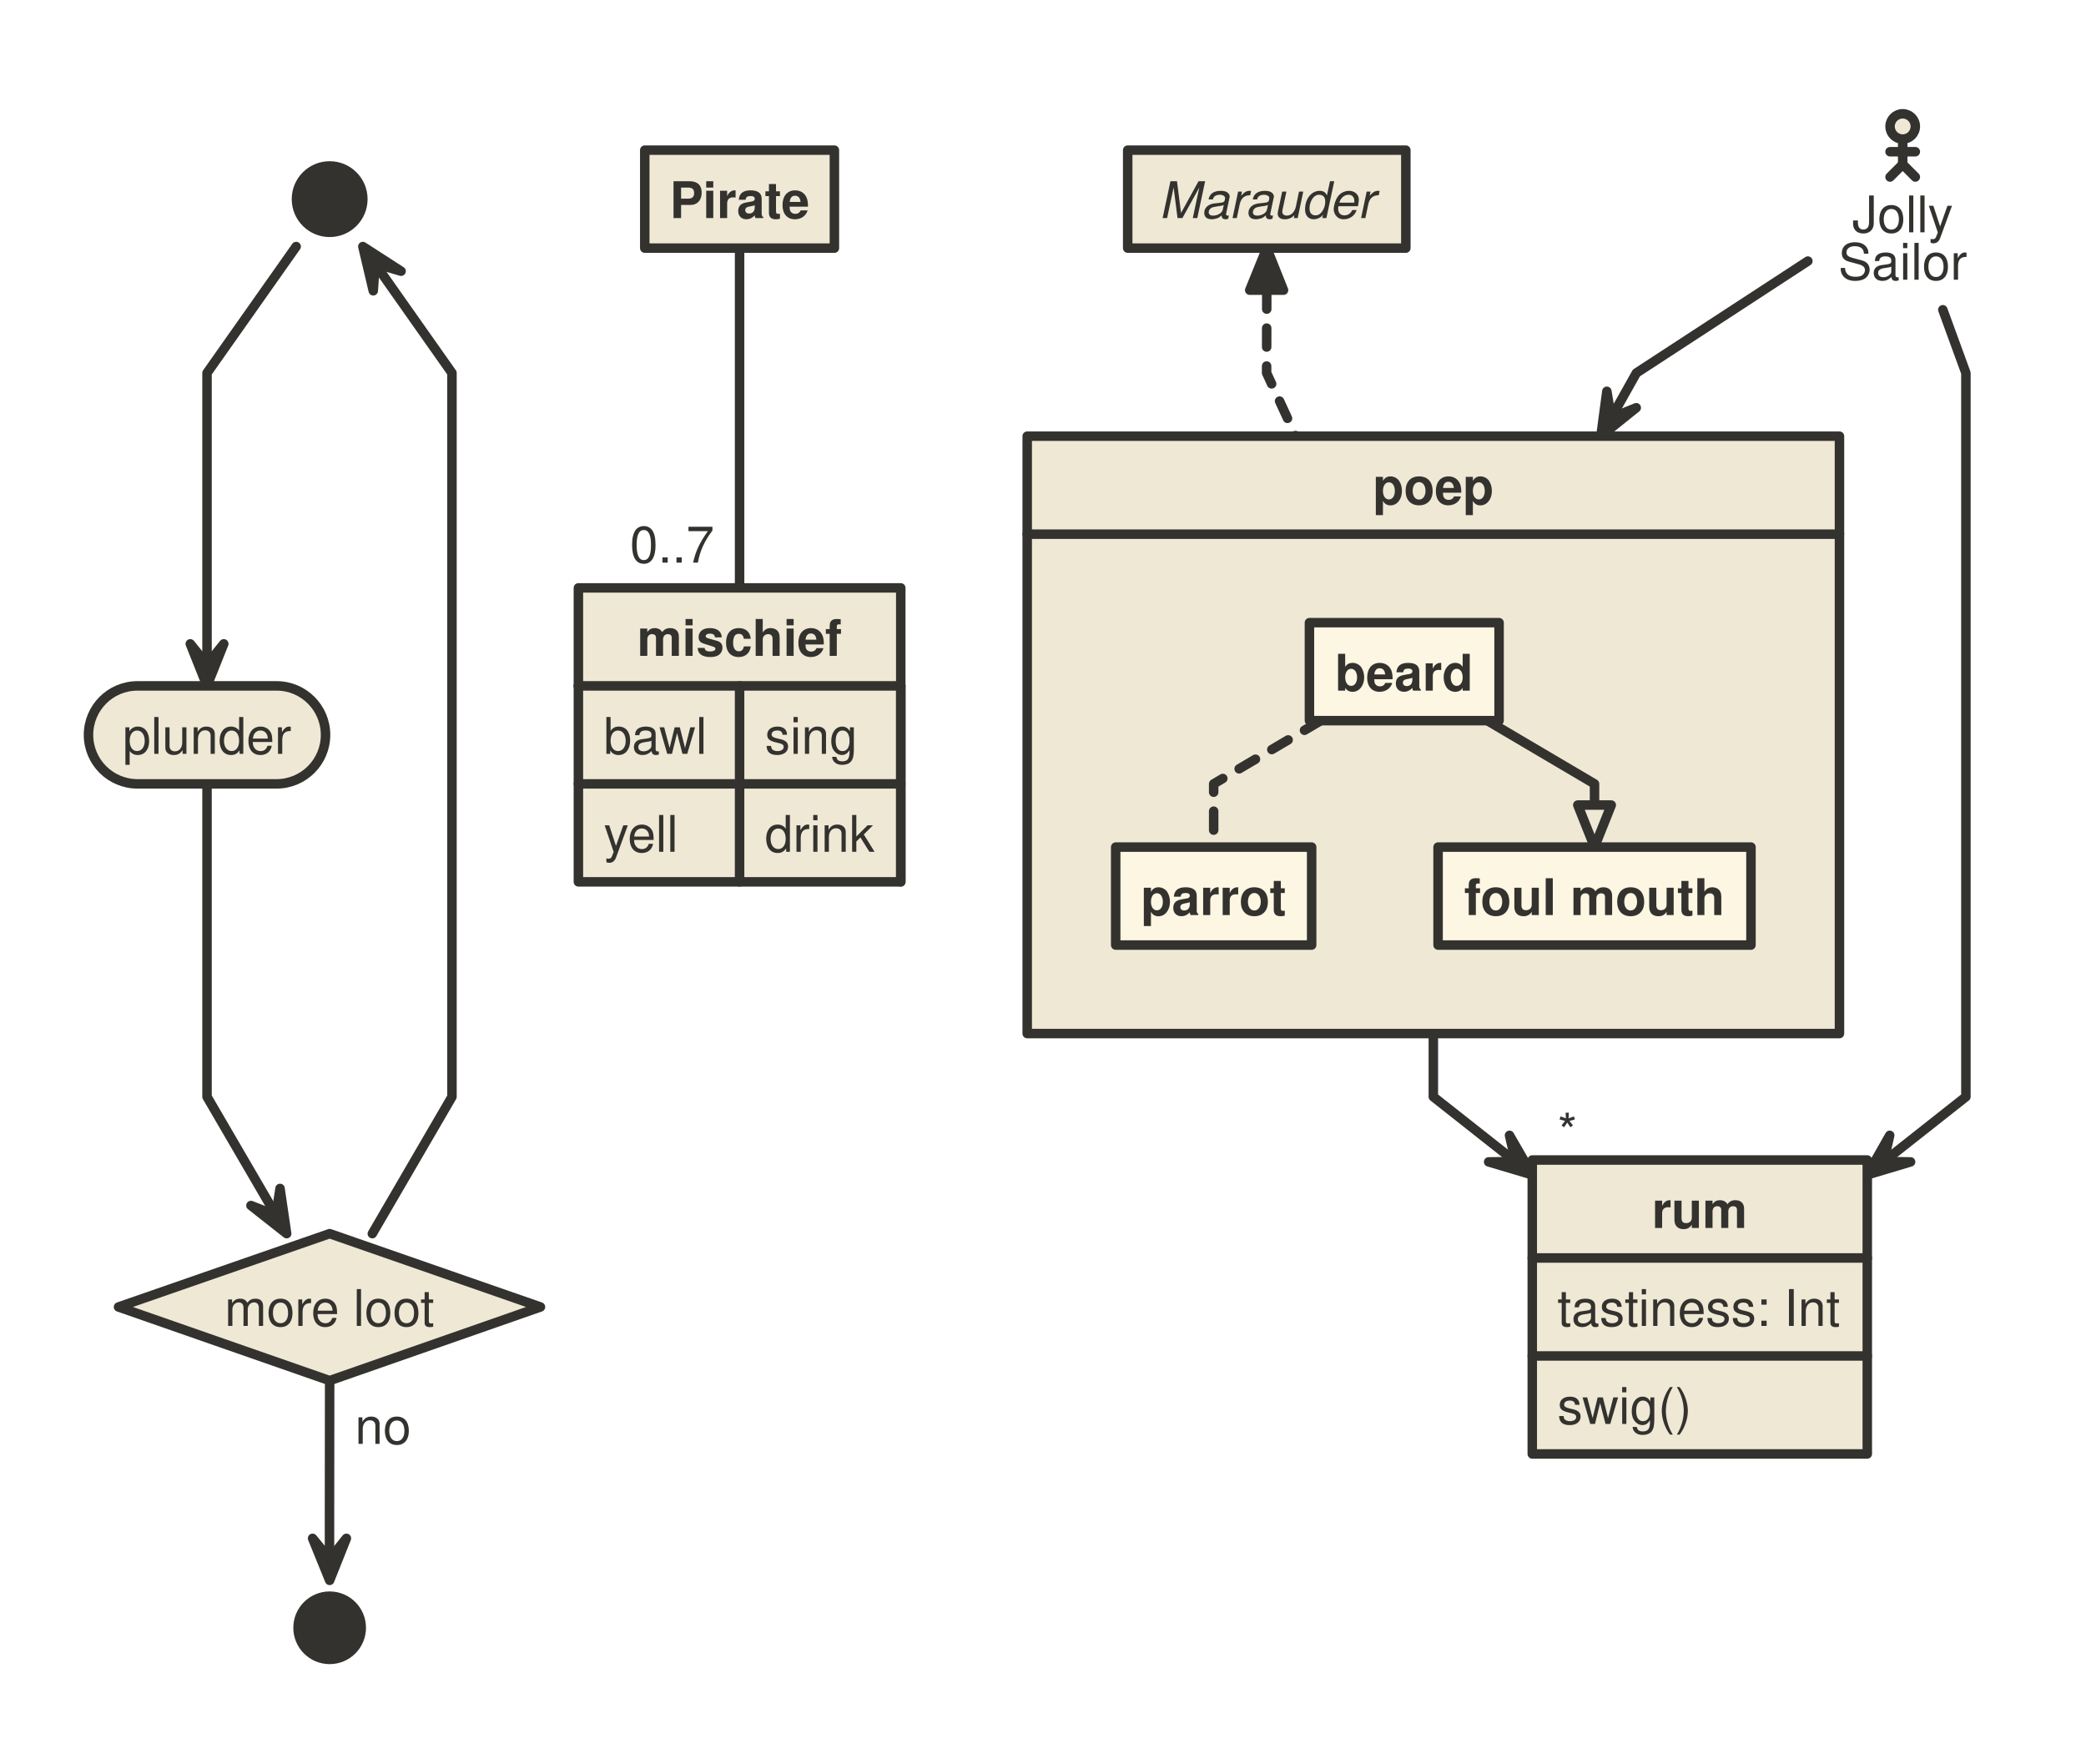
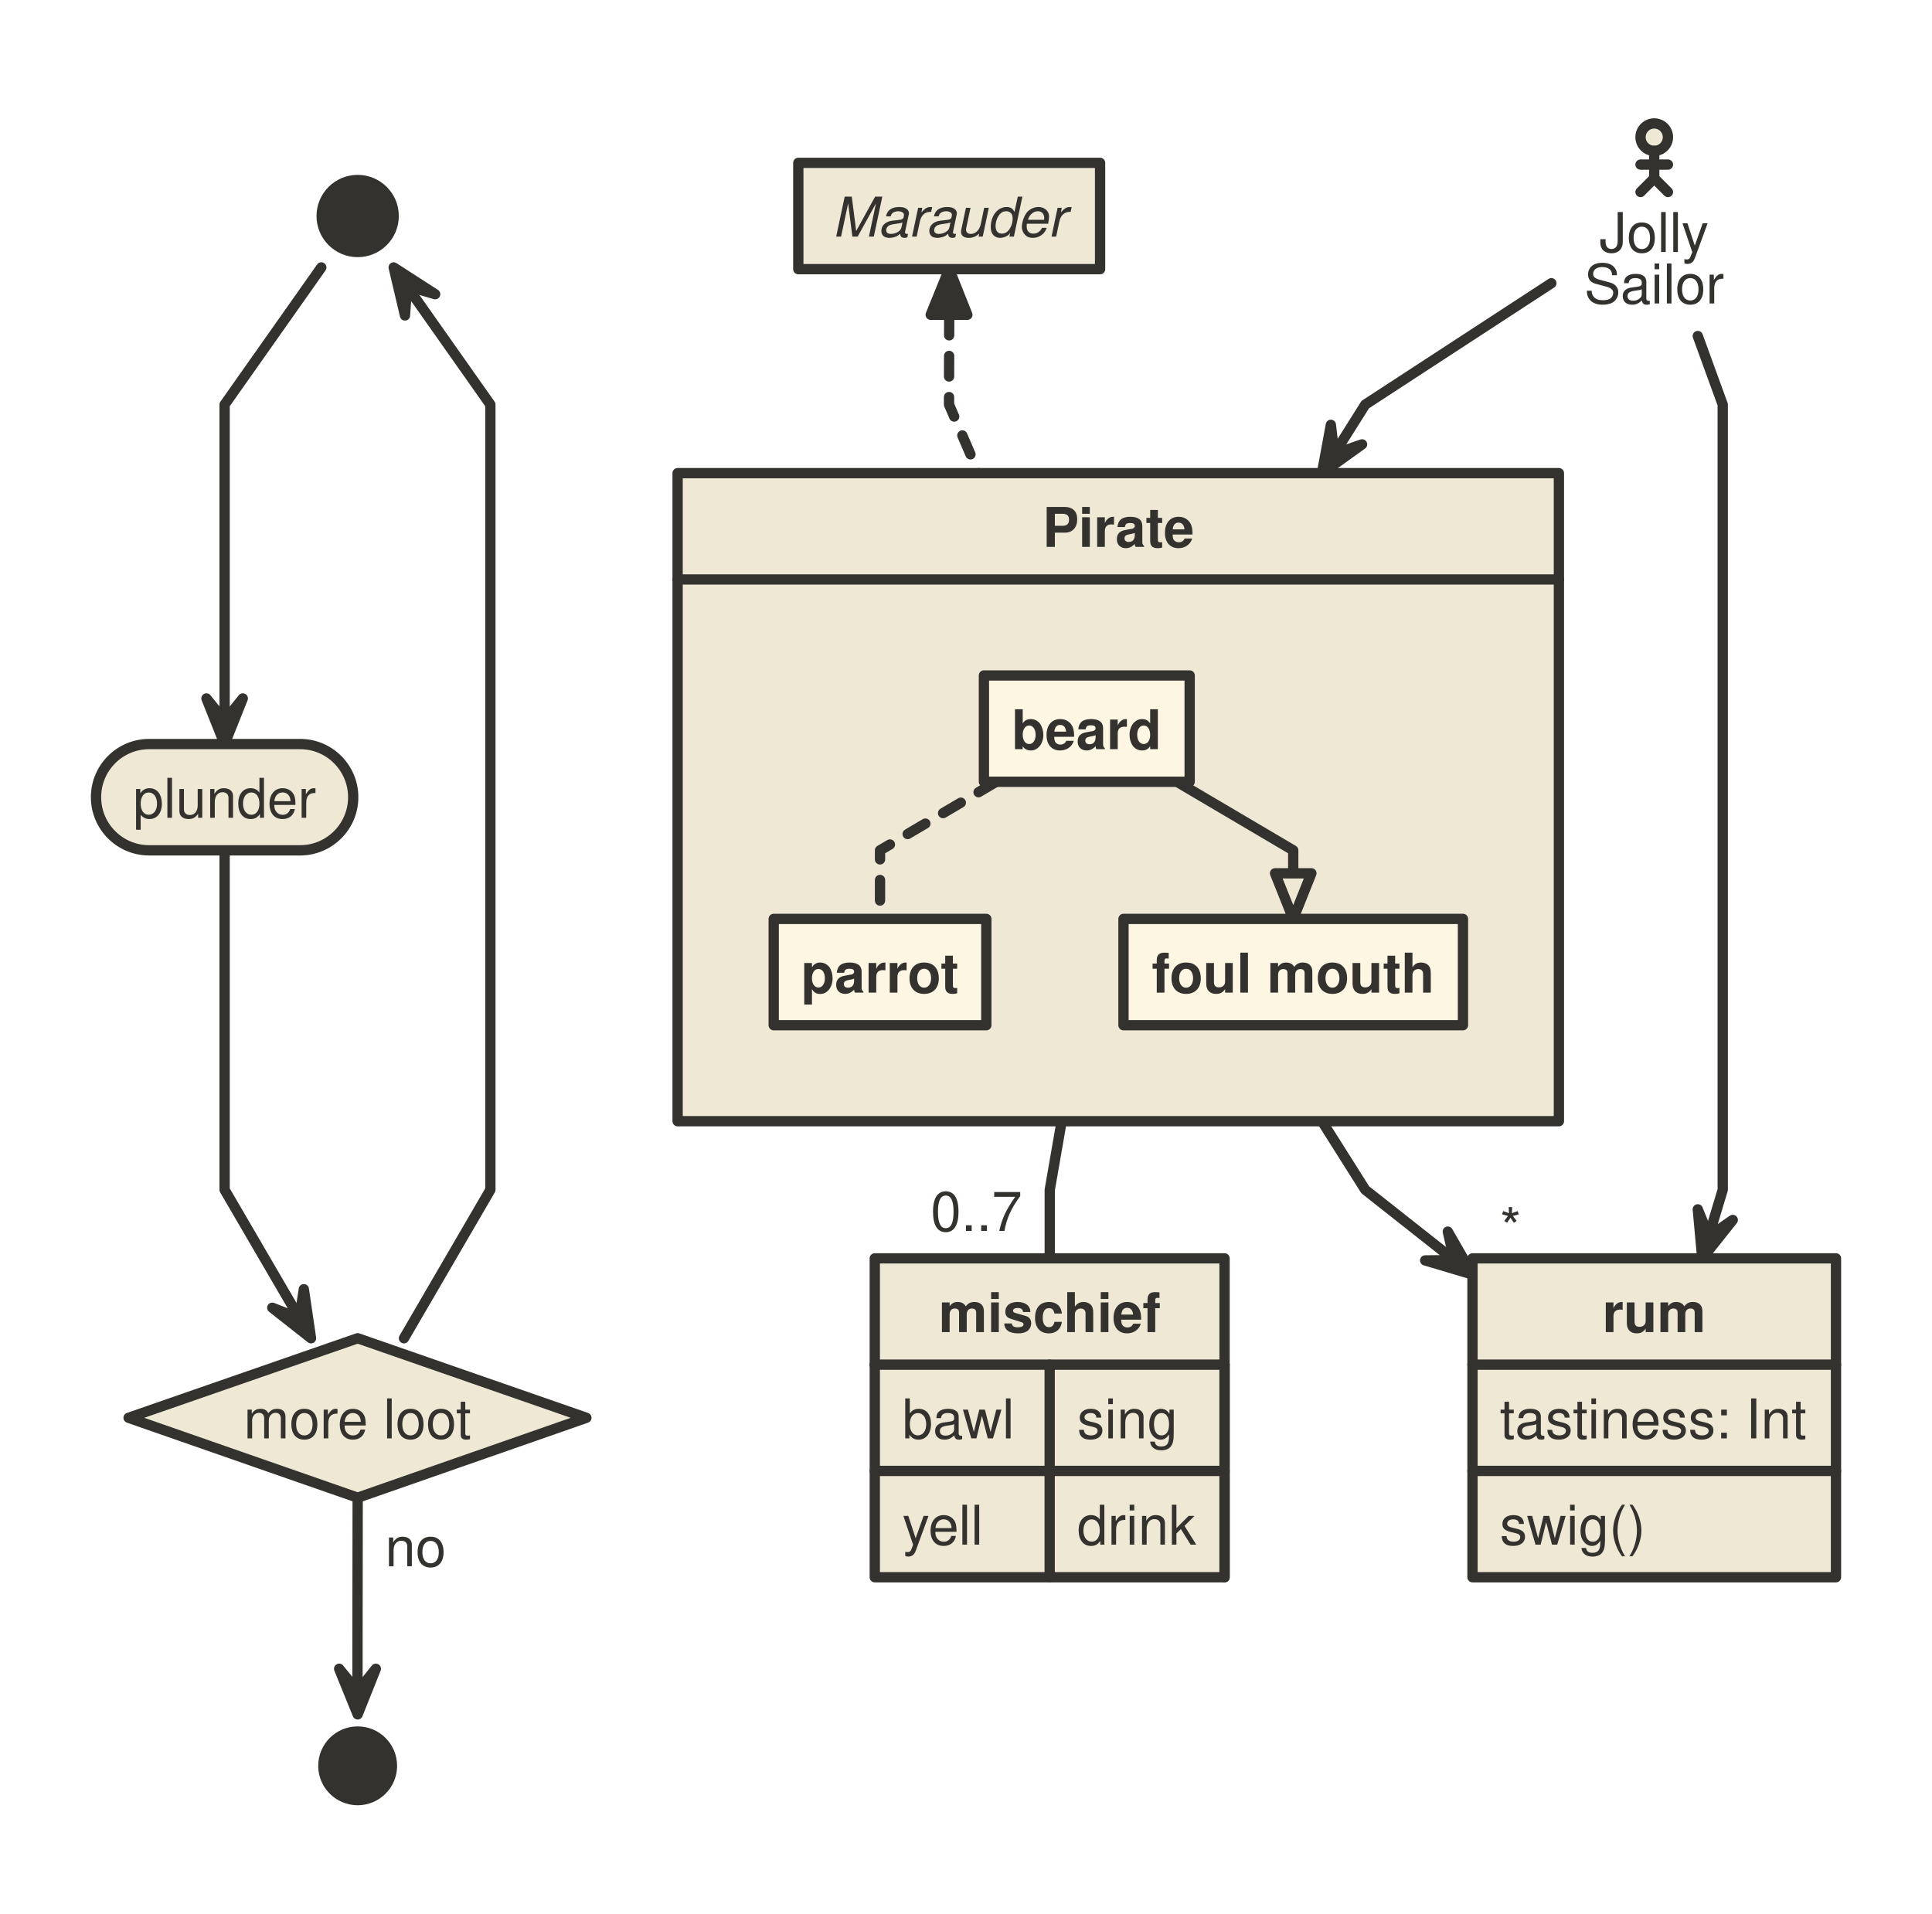
- <svg xmlns="http://www.w3.org/2000/svg" version="1.1" baseProfile="full" width="660.0" height="558.0" viewbox="0 0 660 558">
+ <svg xmlns="http://www.w3.org/2000/svg" version="1.1" baseProfile="full" width="563.4" height="558.0" viewbox="0 0 563.375 558">
  <g stroke-width="1.0" text-align="left" font="12pt Helvetica, Arial, sans-serif" font-size="12pt" font-family="Helvetica" font-weight="normal" font-style="normal">
    <g font-family="Helvetica" font-size="12pt" font-weight="bold" font-style="normal" stroke-width="3.0" stroke-linejoin="round" stroke-linecap="round" stroke="#33322E">
      <g stroke="transparent" fill="transparent">
-         <rect x="0.0" y="0.0" height="558.0" width="660.0" stroke="none" />
+         <rect x="0.0" y="0.0" height="558.0" width="563.4" stroke="none" />
      </g>
      <g transform="translate(8, 8)" fill="#33322E">
        <g transform="translate(20, 20)" fill="#33322E" font-family="Helvetica" font-size="12pt" font-weight="normal" font-style="normal">
          <path d="M65.7 50.0 L37.5 90 L37.5 182.333 L37.5 182.3 " fill="none" />
          <path d="M32.2 175.7 L37.5 182.3 L42.8 175.7 L37.5 189.0 Z" />
          <path d="M37.5 220.0 L37.5 319 L59.346 356.49 L59.3 356.5 " fill="none" />
          <path d="M51.4 353.4 L59.3 356.5 L60.6 348.0 L62.7 362.3 Z" />
          <path d="M89.8 362.3 L115 319 L115 204.5 L115 204.5 L115 90 L115 90 L90.658 55.45 L90.7 55.4 " fill="none" />
          <path d="M98.9 57.8 L90.7 55.4 L90.1 64.0 L86.8 50.0 Z" />
          <text x="84.3" y="428.8" stroke="none">no</text>
          <path d="M76.3 408.8 L76.25 452 L76.25 465.333 L76.3 465.3 " fill="none" />
          <path d="M70.9 458.7 L76.3 465.3 L81.6 458.7 L76.3 472.0 Z" />
          <g stroke-dasharray="6 6">
-             <path d="M372.8 63.8 L372.75 90 L381.964 110 L382.0 110.0 " fill="none" />
+             <path d="M248.8 63.8 L248.75 90 L257.374 110 L257.4 110.0 " fill="none" />
          </g>
-           <path d="M378.1 63.8 L372.8 63.8 L367.4 63.8 L372.8 50.5 Z" />
-           <text x="171.3" y="150.0" stroke="none">0..7</text>
-           <path d="M206.0 50.5 L206 90 L206 158 L206.0 158.0 " fill="none" />
-           <path d="M544.0 54.6 L489.75 90 L481.79 104.186 L481.8 104.2 " fill="none" />
-           <path d="M480.4 95.8 L481.8 104.2 L489.7 101.0 L478.5 110.0 Z" />
-           <path d="M586.7 70.0 L594 90 L594 204.5 L594 204.5 L594 319 L594 319 L567.983 339.536 L568.0 339.5 " fill="none" />
-           <path d="M569.9 331.2 L568.0 339.5 L576.5 339.6 L562.8 343.7 Z" />
-           <text x="464.8" y="335.7" stroke="none">*</text>
-           <path d="M425.5 299.0 L425.5 319 L451.517 339.536 L451.5 339.5 " fill="none" />
-           <path d="M443.0 339.6 L451.5 339.5 L449.6 331.2 L456.8 343.7 Z" />
+           <path d="M254.1 63.8 L248.8 63.8 L243.4 63.8 L248.8 50.5 Z" />
+           <text x="243.4" y="331.0" stroke="none">0..7</text>
+           <path d="M281.6 299.0 L278.125 319 L278.125 339 L278.1 339.0 " fill="none" />
+           <path d="M424.4 54.6 L370.125 90 L361.097 104.356 L361.1 104.4 " fill="none" />
+           <path d="M360.1 95.9 L361.1 104.4 L369.2 101.6 L357.5 110.0 Z" />
+           <path d="M467.1 70.0 L474.375 90 L474.375 204.5 L474.375 204.5 L474.375 319 L474.375 319 L470.28 332.616 L470.3 332.6 " fill="none" />
+           <path d="M467.1 324.7 L470.3 332.6 L477.3 327.8 L468.4 339.0 Z" />
+           <text x="409.4" y="335.7" stroke="none">*</text>
+           <path d="M357.5 299.0 L370.125 319 L396.142 339.536 L396.1 339.5 " fill="none" />
+           <path d="M387.6 339.6 L396.1 339.5 L394.2 331.2 L401.4 343.7 Z" />
          <g data-name="start">
            <g fill="#33322E" stroke="#33322E" data-name="start">
              <circle r="12.0" cx="76.3" cy="35.0" stroke="none" data-name="start" />
            </g>
          </g>
          <g data-name="plunder">
            <g fill="#eee8d5" stroke="#33322E" data-name="plunder">
              <rect x="0.0" y="189.0" rx="15.5" ry="15.5" height="31.0" width="75.0" data-name="plunder" />
            </g>
            <g transform="translate(0, 189)" font-family="Helvetica" font-size="12pt" font-weight="normal" font-style="normal" data-name="plunder">
              <g transform="translate(8, 8)" fill="#33322E" text-align="center" data-name="plunder">
                <text x="29.5" y="13.5" stroke="none" text-anchor="middle" data-name="plunder">plunder</text>
              </g>
            </g>
          </g>
          <g data-name="more loot">
            <g fill="#eee8d5" stroke="#33322E" data-name="more loot">
              <path d="M76.3 362.3 L143.0 385.5 L76.3 408.8 L9.5 385.5 Z" data-name="more loot" />
            </g>
            <g transform="translate(31.75, 370)" font-family="Helvetica" font-size="12pt" font-weight="normal" font-style="normal" data-name="more loot">
              <g transform="translate(8, 8)" fill="#33322E" text-align="center" data-name="more loot">
                <text x="36.5" y="13.5" stroke="none" text-anchor="middle" data-name="more loot">more loot</text>
              </g>
            </g>
          </g>
          <g data-name="e">
            <g fill="#33322E" stroke="#33322E" data-name="e">
              <circle r="10.0" cx="76.3" cy="487.0" data-name="e" />
              <circle r="6.0" cx="76.3" cy="487.0" stroke="none" data-name="e" />
            </g>
          </g>
-           <g data-name="poep">
-             <g fill="#eee8d5" stroke="#33322E" data-name="poep">
-               <rect x="297.0" y="110.0" height="189.0" width="257.0" data-name="poep" />
-               <path d="M297.0 141.0 L554.0 141.0" fill="none" data-name="poep" />
+           <g data-name="Pirate">
+             <g fill="#eee8d5" stroke="#33322E" data-name="Pirate">
+               <rect x="169.6" y="110.0" height="189.0" width="257.0" data-name="Pirate" />
+               <path d="M169.6 141.0 L426.6 141.0" fill="none" data-name="Pirate" />
            </g>
-             <g transform="translate(297, 110)" font-family="Helvetica" font-size="12pt" font-weight="bold" font-style="normal" data-name="poep">
-               <g transform="translate(8, 8)" fill="#33322E" text-align="center" data-name="poep">
-                 <text x="120.5" y="13.5" stroke="none" text-anchor="middle" data-name="poep">poep</text>
+             <g transform="translate(169.625, 110)" font-family="Helvetica" font-size="12pt" font-weight="bold" font-style="normal" data-name="Pirate">
+               <g transform="translate(8, 8)" fill="#33322E" text-align="center" data-name="Pirate">
+                 <text x="120.5" y="13.5" stroke="none" text-anchor="middle" data-name="Pirate">Pirate</text>
              </g>
            </g>
-             <g transform="translate(297, 141)" font-family="Helvetica" font-size="12pt" font-weight="normal" font-style="normal" data-name="poep">
-               <g transform="translate(8, 8)" fill="#33322E" data-name="poep">
-                 <g transform="translate(20, 20)" fill="#eee8d5" font-family="Helvetica" font-size="12pt" font-weight="normal" font-style="normal" data-name="poep">
-                   <g stroke-dasharray="6 6" data-name="poep">
-                     <path d="M64.9 31.0 L31 51 L31 71 L31.0 71.0 " fill="none" data-name="poep" />
+             <g transform="translate(169.625, 141)" font-family="Helvetica" font-size="12pt" font-weight="normal" font-style="normal" data-name="Pirate">
+               <g transform="translate(8, 8)" fill="#33322E" data-name="Pirate">
+                 <g transform="translate(20, 20)" fill="#eee8d5" font-family="Helvetica" font-size="12pt" font-weight="normal" font-style="normal" data-name="Pirate">
+                   <g stroke-dasharray="6 6" data-name="Pirate">
+                     <path d="M64.9 31.0 L31 51 L31 71 L31.0 71.0 " fill="none" data-name="Pirate" />
                  </g>
-                   <path d="M117.6 31.0 L151.5 51 L151.5 57.667 L151.5 57.7 " fill="none" data-name="poep" />
-                   <path d="M146.2 57.7 L151.5 57.7 L156.8 57.7 L151.5 71.0 Z" data-name="poep" />
+                   <path d="M117.6 31.0 L151.5 51 L151.5 57.667 L151.5 57.7 " fill="none" data-name="Pirate" />
+                   <path d="M146.2 57.7 L151.5 57.7 L156.8 57.7 L151.5 71.0 Z" data-name="Pirate" />
                  <g data-name="beard">
                    <g fill="#fdf6e3" stroke="#33322E" data-name="beard">
                      <rect x="61.3" y="0.0" height="31.0" width="60.0" data-name="beard" />
                    </g>
                    <g transform="translate(61.25, 0)" font-family="Helvetica" font-size="12pt" font-weight="bold" font-style="normal" data-name="beard">
                      <g transform="translate(8, 8)" fill="#33322E" text-align="center" data-name="beard">
                        <text x="22.0" y="13.5" stroke="none" text-anchor="middle" data-name="beard">beard</text>
                      </g>
                    </g>
                  </g>
                  <g data-name="parrot">
                    <g fill="#fdf6e3" stroke="#33322E" data-name="parrot">
                      <rect x="0.0" y="71.0" height="31.0" width="62.0" data-name="parrot" />
                    </g>
                    <g transform="translate(0, 71)" font-family="Helvetica" font-size="12pt" font-weight="bold" font-style="normal" data-name="parrot">
                      <g transform="translate(8, 8)" fill="#33322E" text-align="center" data-name="parrot">
                        <text x="23.0" y="13.5" stroke="none" text-anchor="middle" data-name="parrot">parrot</text>
                      </g>
                    </g>
                  </g>
                  <g data-name="foul mouth">
                    <g fill="#fdf6e3" stroke="#33322E" data-name="foul mouth">
                      <rect x="102.0" y="71.0" height="31.0" width="99.0" data-name="foul mouth" />
                    </g>
                    <g transform="translate(102, 71)" font-family="Helvetica" font-size="12pt" font-weight="bold" font-style="normal" data-name="foul mouth">
                      <g transform="translate(8, 8)" fill="#33322E" text-align="center" data-name="foul mouth">
                        <text x="41.5" y="13.5" stroke="none" text-anchor="middle" data-name="foul mouth">foul mouth</text>
                      </g>
                    </g>
                  </g>
                </g>
              </g>
            </g>
          </g>
          <g data-name="mischief">
            <g fill="#eee8d5" stroke="#33322E" data-name="mischief">
-               <rect x="155.0" y="158.0" height="93.0" width="102.0" data-name="mischief" />
-               <path d="M155.0 189.0 L155.0 189.0" fill="none" data-name="mischief" />
-               <path d="M155.0 189.0 L257.0 189.0" fill="none" data-name="mischief" />
-               <path d="M155.0 220.0 L257.0 220.0" fill="none" data-name="mischief" />
-               <path d="M206.0 189.0 L206.0 251.0" fill="none" data-name="mischief" />
-               <path d="M257.0 189.0 L257.0 251.0" fill="none" data-name="mischief" />
+               <rect x="227.1" y="339.0" height="93.0" width="102.0" data-name="mischief" />
+               <path d="M227.1 370.0 L227.1 370.0" fill="none" data-name="mischief" />
+               <path d="M227.1 370.0 L329.1 370.0" fill="none" data-name="mischief" />
+               <path d="M227.1 401.0 L329.1 401.0" fill="none" data-name="mischief" />
+               <path d="M278.1 370.0 L278.1 432.0" fill="none" data-name="mischief" />
+               <path d="M329.1 370.0 L329.1 432.0" fill="none" data-name="mischief" />
            </g>
-             <g transform="translate(155, 158)" font-family="Helvetica" font-size="12pt" font-weight="bold" font-style="normal" data-name="mischief">
+             <g transform="translate(227.125, 339)" font-family="Helvetica" font-size="12pt" font-weight="bold" font-style="normal" data-name="mischief">
              <g transform="translate(8, 8)" fill="#33322E" text-align="center" data-name="mischief">
                <text x="43.0" y="13.5" stroke="none" text-anchor="middle" data-name="mischief">mischief</text>
              </g>
            </g>
-             <g transform="translate(155, 189)" font-family="Helvetica" font-size="12pt" font-weight="normal" font-style="normal" data-name="mischief">
+             <g transform="translate(227.125, 370)" font-family="Helvetica" font-size="12pt" font-weight="normal" font-style="normal" data-name="mischief">
              <g transform="translate(8, 8)" fill="#33322E" text-align="left" data-name="mischief">
                <text x="0.0" y="13.5" stroke="none" data-name="mischief">bawl</text>
              </g>
            </g>
-             <g transform="translate(206, 189)" font-family="Helvetica" font-size="12pt" font-weight="normal" font-style="normal" data-name="mischief">
+             <g transform="translate(278.125, 370)" font-family="Helvetica" font-size="12pt" font-weight="normal" font-style="normal" data-name="mischief">
              <g transform="translate(8, 8)" fill="#33322E" text-align="left" data-name="mischief">
                <text x="0.0" y="13.5" stroke="none" data-name="mischief">sing</text>
              </g>
            </g>
-             <g transform="translate(155, 220)" font-family="Helvetica" font-size="12pt" font-weight="normal" font-style="normal" data-name="mischief">
+             <g transform="translate(227.125, 401)" font-family="Helvetica" font-size="12pt" font-weight="normal" font-style="normal" data-name="mischief">
              <g transform="translate(8, 8)" fill="#33322E" text-align="left" data-name="mischief">
                <text x="0.0" y="13.5" stroke="none" data-name="mischief">yell</text>
              </g>
            </g>
-             <g transform="translate(206, 220)" font-family="Helvetica" font-size="12pt" font-weight="normal" font-style="normal" data-name="mischief">
+             <g transform="translate(278.125, 401)" font-family="Helvetica" font-size="12pt" font-weight="normal" font-style="normal" data-name="mischief">
              <g transform="translate(8, 8)" fill="#33322E" text-align="left" data-name="mischief">
                <text x="0.0" y="13.5" stroke="none" data-name="mischief">drink</text>
              </g>
            </g>
          </g>
          <g data-name="Marauder">
            <g fill="#eee8d5" stroke="#33322E" data-name="Marauder">
-               <rect x="328.8" y="19.5" height="31.0" width="88.0" data-name="Marauder" />
+               <rect x="204.8" y="19.5" height="31.0" width="88.0" data-name="Marauder" />
            </g>
-             <g transform="translate(328.75, 19.5)" font-family="Helvetica" font-size="12pt" font-weight="normal" font-style="italic" data-name="Marauder">
+             <g transform="translate(204.75, 19.5)" font-family="Helvetica" font-size="12pt" font-weight="normal" font-style="italic" data-name="Marauder">
              <g transform="translate(8, 8)" fill="#33322E" text-align="center" data-name="Marauder">
                <text x="36.0" y="13.5" stroke="none" text-anchor="middle" data-name="Marauder">Marauder</text>
              </g>
            </g>
          </g>
-           <g data-name="Pirate">
-             <g fill="#eee8d5" stroke="#33322E" data-name="Pirate">
-               <rect x="176.0" y="19.5" height="31.0" width="60.0" data-name="Pirate" />
-             </g>
-             <g transform="translate(176, 19.5)" font-family="Helvetica" font-size="12pt" font-weight="bold" font-style="normal" data-name="Pirate">
-               <g transform="translate(8, 8)" fill="#33322E" text-align="center" data-name="Pirate">
-                 <text x="22.0" y="13.5" stroke="none" text-anchor="middle" data-name="Pirate">Pirate</text>
-               </g>
-             </g>
-           </g>
          <g data-name="sailor">
            <g fill="#eee8d5" stroke="#33322E" data-name="sailor">
-               <circle r="4.0" cx="574.0" cy="12.0" data-name="sailor" />
-               <path d="M574.0 16.0 L574.0 24.0" fill="none" data-name="sailor" />
-               <path d="M570.0 20.0 L578.0 20.0" fill="none" data-name="sailor" />
-               <path d="M570.0 28.0 L574.0 24.0 L578.0 28.0" fill="none" data-name="sailor" />
+               <circle r="4.0" cx="454.4" cy="12.0" data-name="sailor" />
+               <path d="M454.4 16.0 L454.4 24.0" fill="none" data-name="sailor" />
+               <path d="M450.4 20.0 L458.4 20.0" fill="none" data-name="sailor" />
+               <path d="M450.4 28.0 L454.4 24.0 L458.4 28.0" fill="none" data-name="sailor" />
            </g>
-             <g transform="translate(544, 24)" font-family="Helvetica" font-size="12pt" font-weight="normal" font-style="normal" data-name="sailor">
+             <g transform="translate(424.375, 24)" font-family="Helvetica" font-size="12pt" font-weight="normal" font-style="normal" data-name="sailor">
              <g transform="translate(8, 8)" fill="#33322E" text-align="center" data-name="sailor">
                <text x="22.0" y="13.5" stroke="none" text-anchor="middle" data-name="sailor">Jolly</text>
                <text x="22.0" y="28.5" stroke="none" text-anchor="middle" data-name="sailor">Sailor</text>
              </g>
            </g>
          </g>
          <g data-name="rum">
            <g fill="#eee8d5" stroke="#33322E" data-name="rum">
-               <rect x="456.8" y="339.0" height="93.0" width="106.0" data-name="rum" />
-               <path d="M456.8 370.0 L562.8 370.0" fill="none" data-name="rum" />
-               <path d="M456.8 401.0 L562.8 401.0" fill="none" data-name="rum" />
+               <rect x="401.4" y="339.0" height="93.0" width="106.0" data-name="rum" />
+               <path d="M401.4 370.0 L507.4 370.0" fill="none" data-name="rum" />
+               <path d="M401.4 401.0 L507.4 401.0" fill="none" data-name="rum" />
            </g>
-             <g transform="translate(456.75, 339)" font-family="Helvetica" font-size="12pt" font-weight="bold" font-style="normal" data-name="rum">
+             <g transform="translate(401.375, 339)" font-family="Helvetica" font-size="12pt" font-weight="bold" font-style="normal" data-name="rum">
              <g transform="translate(8, 8)" fill="#33322E" text-align="center" data-name="rum">
                <text x="45.0" y="13.5" stroke="none" text-anchor="middle" data-name="rum">rum</text>
              </g>
            </g>
-             <g transform="translate(456.75, 370)" font-family="Helvetica" font-size="12pt" font-weight="normal" font-style="normal" data-name="rum">
+             <g transform="translate(401.375, 370)" font-family="Helvetica" font-size="12pt" font-weight="normal" font-style="normal" data-name="rum">
              <g transform="translate(8, 8)" fill="#33322E" text-align="left" data-name="rum">
                <text x="0.0" y="13.5" stroke="none" data-name="rum">tastiness: Int</text>
              </g>
            </g>
-             <g transform="translate(456.75, 401)" font-family="Helvetica" font-size="12pt" font-weight="normal" font-style="normal" data-name="rum">
+             <g transform="translate(401.375, 401)" font-family="Helvetica" font-size="12pt" font-weight="normal" font-style="normal" data-name="rum">
              <g transform="translate(8, 8)" fill="#33322E" text-align="left" data-name="rum">
                <text x="0.0" y="13.5" stroke="none" data-name="rum">swig()</text>
              </g>
            </g>
          </g>
        </g>
      </g>
    </g>
  </g>
</svg>
